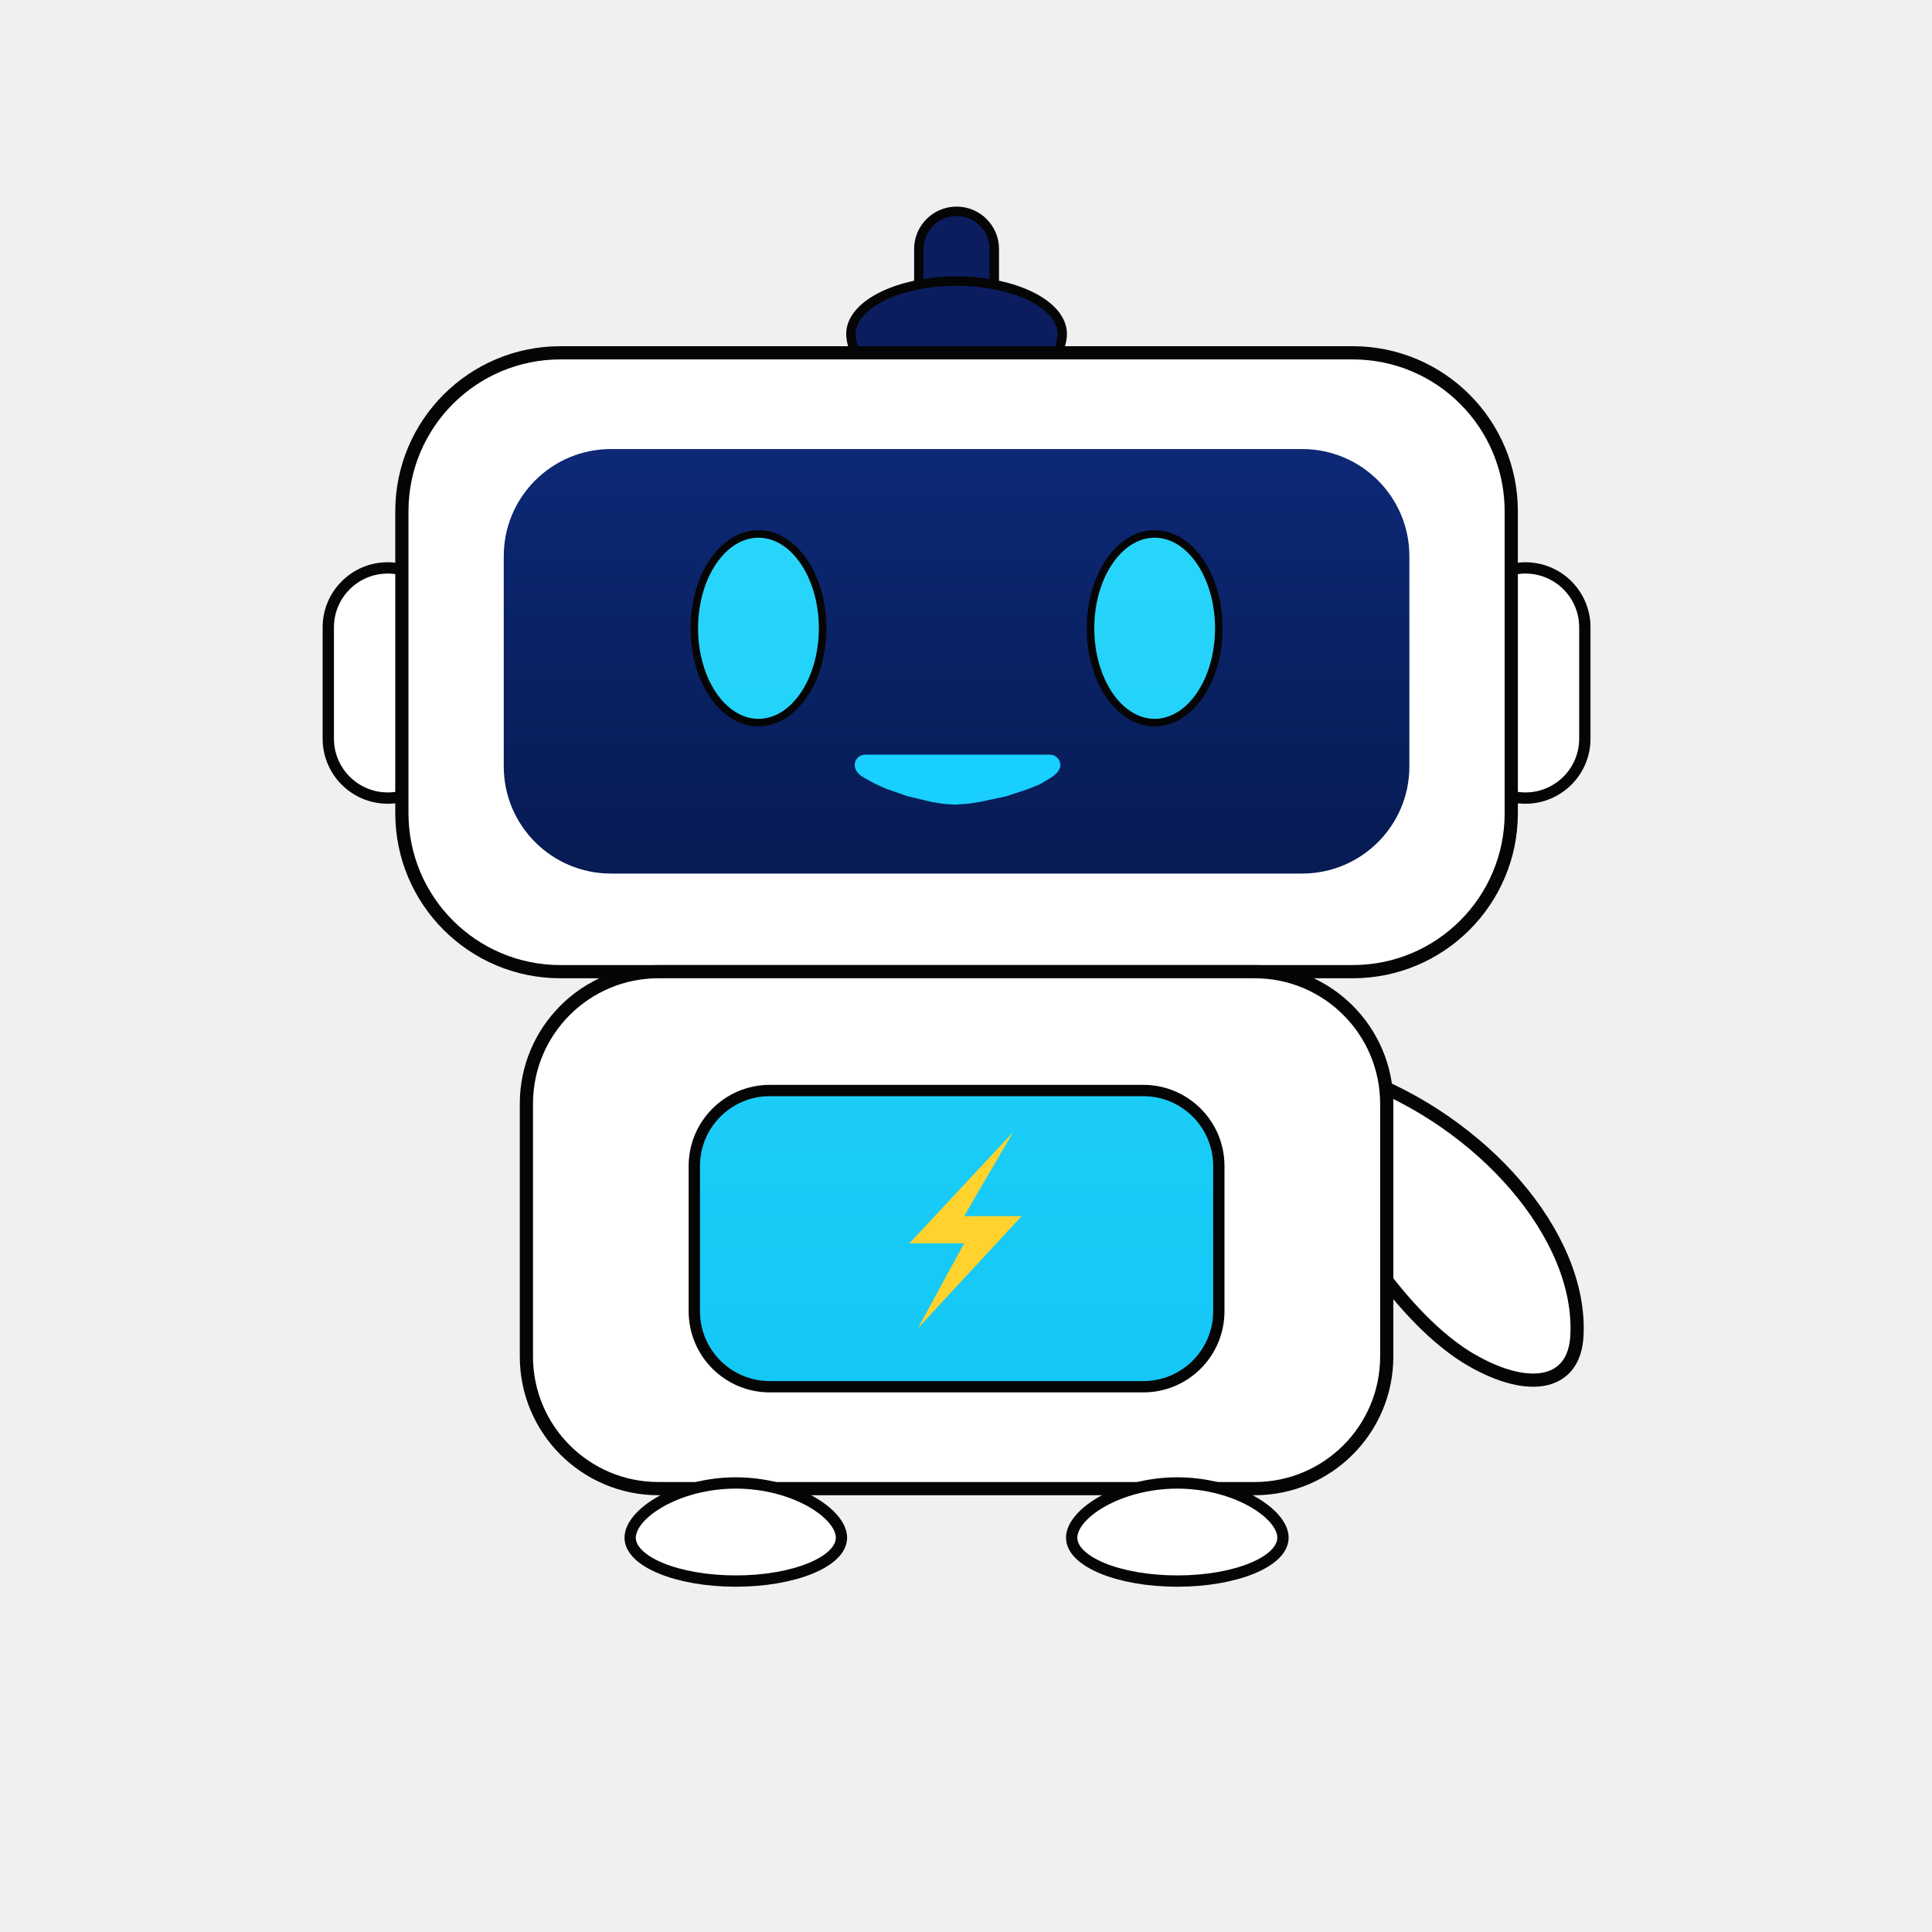
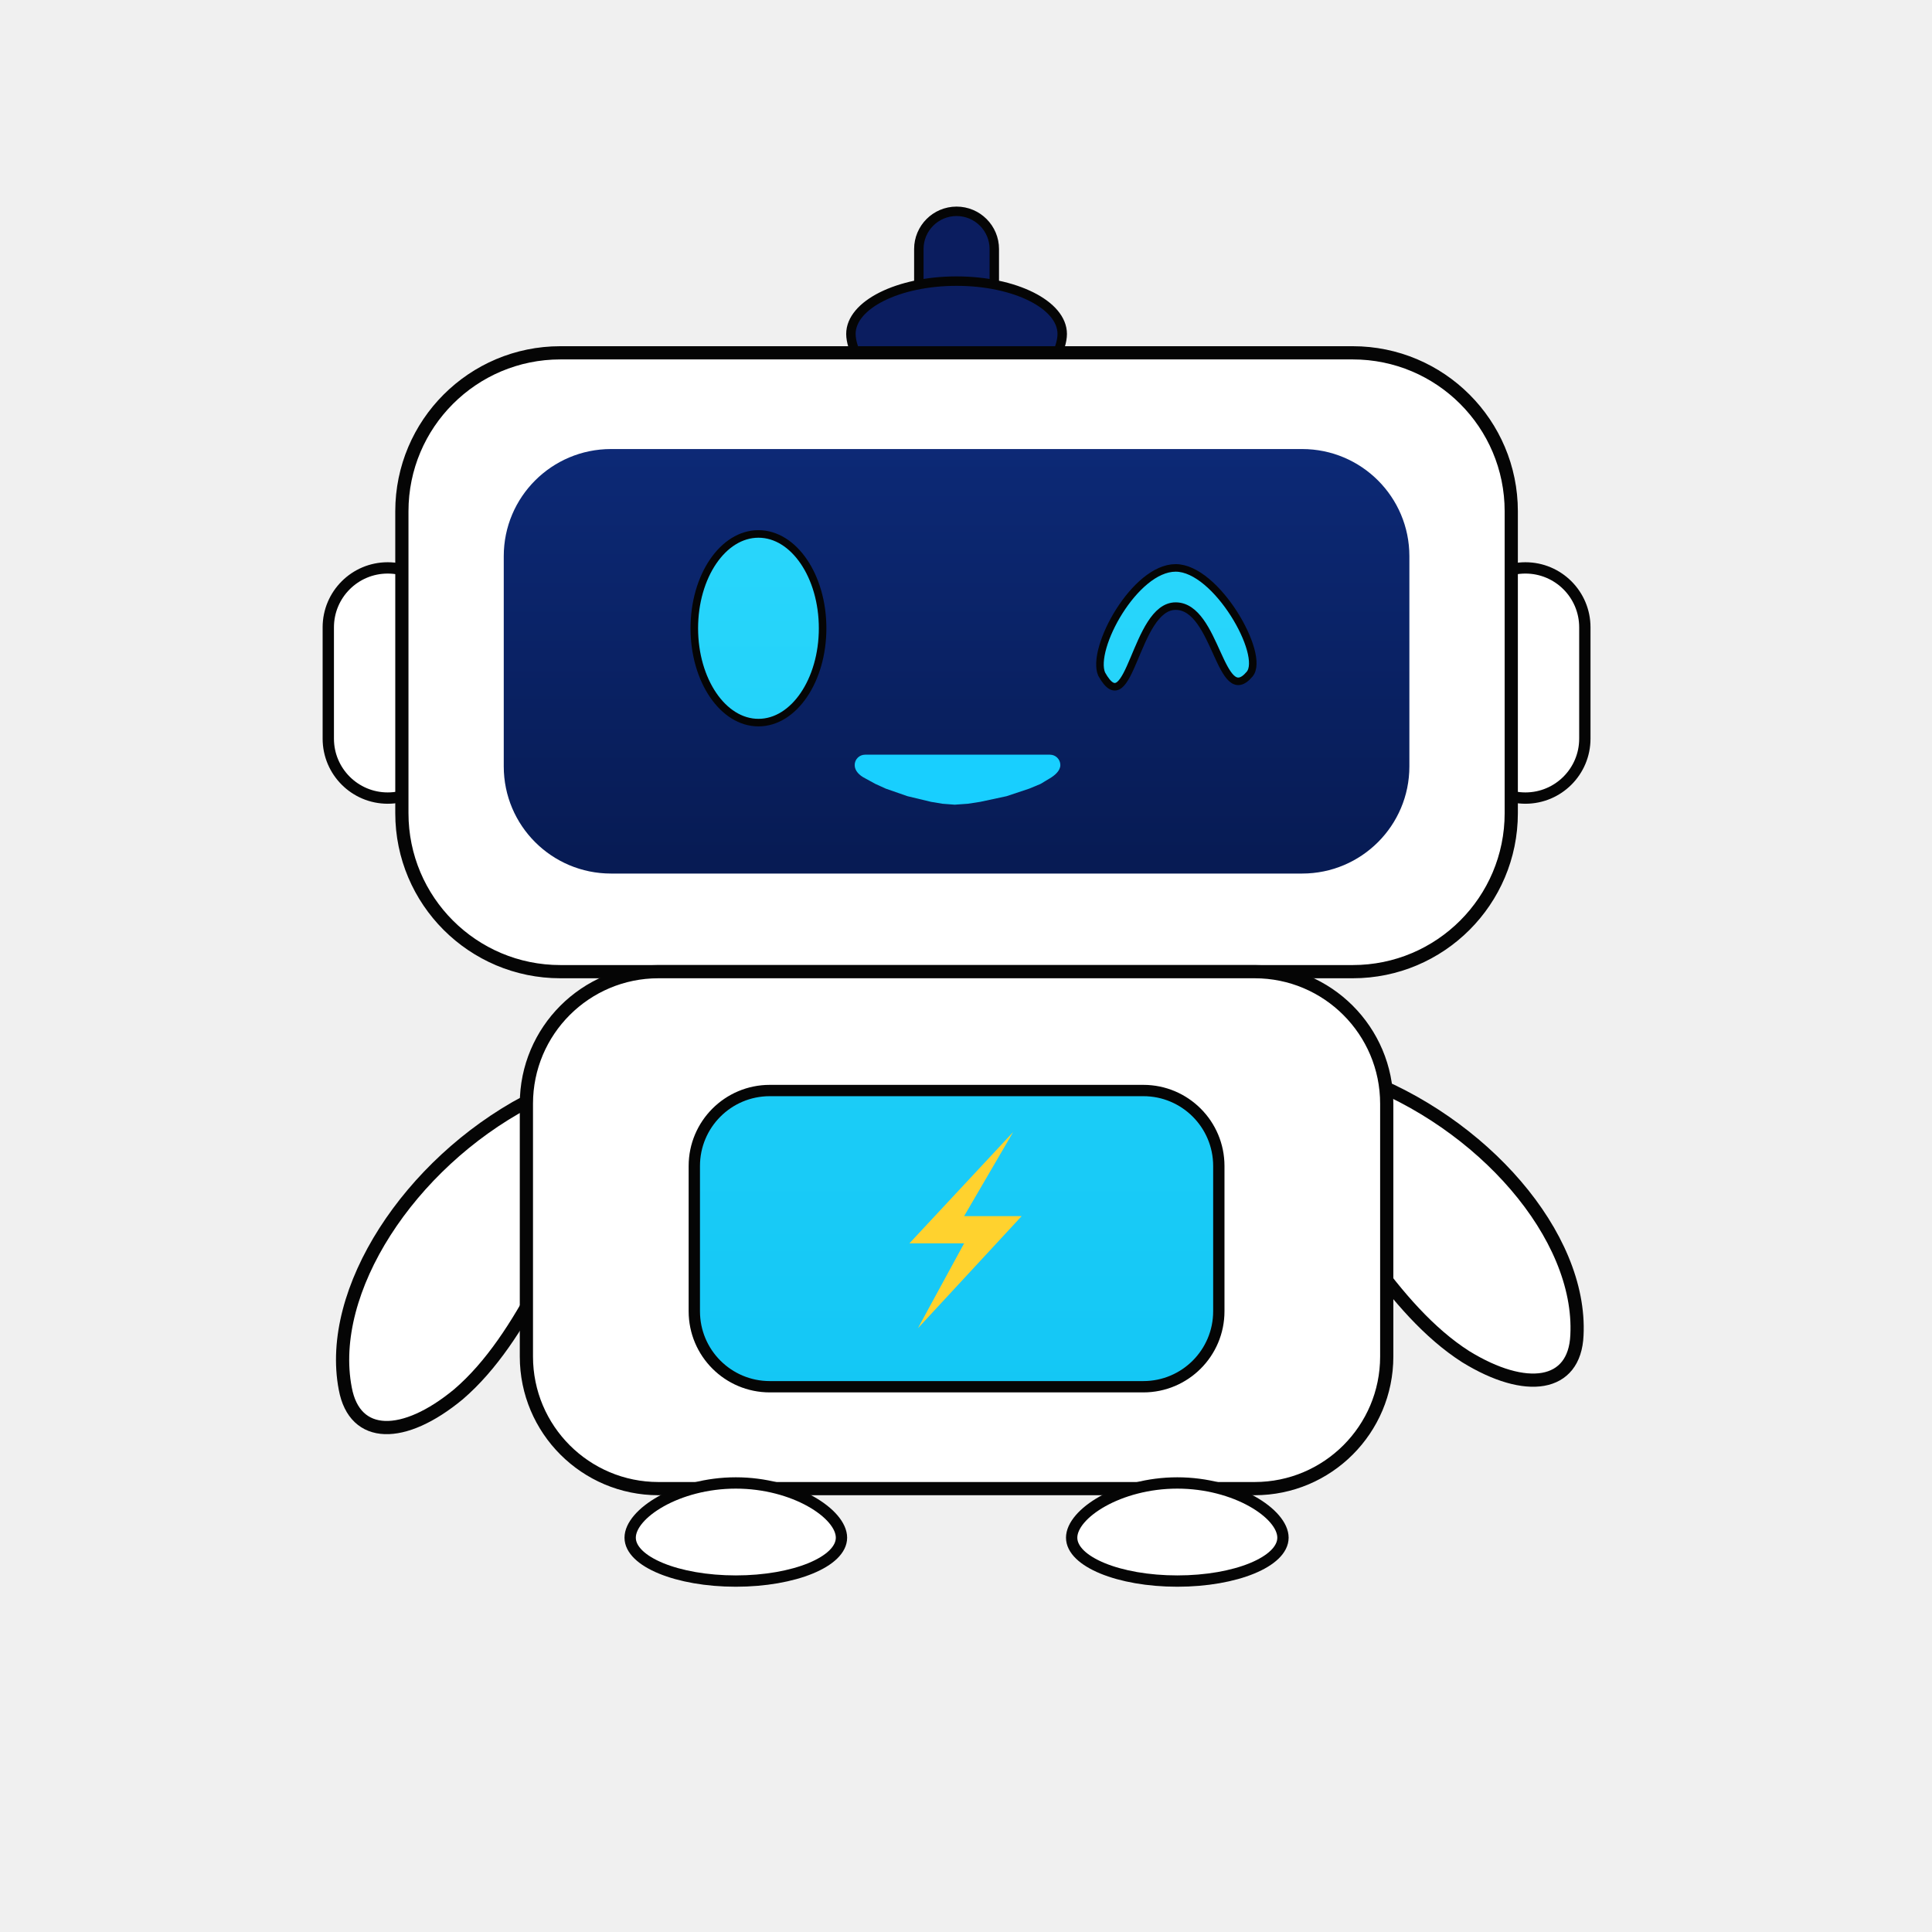
<svg xmlns="http://www.w3.org/2000/svg" width="1024" height="1024" viewBox="0 0 1024 1024" fill="none">
+   <path d="M279.001 584C217.001 617 173.001 684 183.001 736C188.001 763 214.001 763 243.001 739C278.001 709 298.001 653 321.001 610L279.001 584Z" fill="white" stroke="#050505" stroke-width="7" />
  <path d="M719.591 570.559C785.581 594.609 838.477 654.833 835.811 707.719C834.618 735.152 808.871 738.771 776.813 719.04C737.978 694.203 710.379 641.532 681.619 602.151L719.591 570.559Z" fill="white" stroke="#050505" stroke-width="7" />
  <path d="M527 132C527 120.954 518.046 112 507 112C495.954 112 487 120.954 487 132V154C487 165.046 495.954 174 507 174C518.046 174 527 165.046 527 154V132Z" fill="#0B1D5F" stroke="#050505" stroke-width="5" />
  <path d="M507 225.5C537.928 225.5 563 192.464 563 177C563 161.536 537.928 149 507 149C476.072 149 451 161.536 451 177C451 192.464 476.072 225.5 507 225.5Z" fill="#0B1D5F" stroke="#050505" stroke-width="5" />
  <path d="M237 332.5C237 315.103 222.897 301 205.5 301C188.103 301 174 315.103 174 332.5V391.5C174 408.897 188.103 423 205.5 423C222.897 423 237 408.897 237 391.5V332.5Z" fill="white" stroke="#050505" stroke-width="6" />
  <path d="M840 332.5C840 315.103 825.897 301 808.5 301C791.103 301 777 315.103 777 332.5V391.5C777 408.897 791.103 423 808.5 423C825.897 423 840 408.897 840 391.5V332.5Z" fill="white" stroke="#050505" stroke-width="6" />
  <path d="M717 187H297C250.608 187 213 224.608 213 271V431C213 477.392 250.608 515 297 515H717C763.392 515 801 477.392 801 431V271C801 224.608 763.392 187 717 187Z" fill="white" stroke="#050505" stroke-width="7" />
-   <path d="M690.158 238H323.842C292.449 238 267 263.419 267 294.776V406.224C267 437.581 292.449 463 323.842 463H690.158C721.551 463 747 437.581 747 406.224V294.776C747 263.419 721.551 238 690.158 238Z" fill="url(#paint0_linear_604_1079)" />
-   <path d="M402 383C420.778 383 436 360.614 436 333C436 305.386 420.778 283 402 283C383.222 283 368 305.386 368 333C368 360.614 383.222 383 402 383Z" fill="url(#paint1_linear_604_1079)" stroke="#050505" stroke-width="4" />
-   <path d="M612 383C630.778 383 646 360.614 646 333C646 305.386 630.778 283 612 283C593.222 283 578 305.386 578 333C578 360.614 593.222 383 612 383Z" fill="url(#paint2_linear_604_1079)" stroke="#050505" stroke-width="4" />
+   <path d="M690.158 238H323.842C292.449 238 267 263.419 267 294.776V406.224C267 437.581 292.449 463 323.842 463H690.158C721.551 463 747 437.581 747 406.224V294.776C747 263.419 721.551 238 690.158 238Z" fill="url(#paint0_linear_614_1215)" />
+   <path d="M402 383C420.778 383 436 360.614 436 333C436 305.386 420.778 283 402 283C383.222 283 368 305.386 368 333C368 360.614 383.222 383 402 383Z" fill="url(#paint1_linear_614_1215)" stroke="#050505" stroke-width="4" />
+   <path d="M623.121 321.258C644.788 321.258 646.775 375.84 662.352 357.271C670.849 347.142 644.788 301 623.121 301C601.455 301 578.121 343.766 583.89 357.271C598.89 384.281 601.455 321.258 623.121 321.258Z" fill="url(#paint2_linear_614_1215)" stroke="#050505" stroke-width="4" />
  <path d="M556.5 400H458.5C455.462 400 453 402.462 453 405.5C453 408.538 455.5 411 458.5 412.5L464 415.5L469.5 418L481 422L493.5 425L499.5 426L506 426.5L513 426L519.5 425L533.5 422L545.5 418L551.5 415.5L556.5 412.5C559 411 562 408.538 562 405.5C562 402.462 559.538 400 556.5 400Z" fill="#18CFFF" />
  <path d="M665 515H349C310.34 515 279 546.34 279 585V719C279 757.66 310.34 789 349 789H665C703.66 789 735 757.66 735 719V585C735 546.34 703.66 515 665 515Z" fill="white" stroke="#050505" stroke-width="7" />
-   <path d="M606 578H408C385.909 578 368 595.909 368 618V695C368 717.091 385.909 735 408 735H606C628.091 735 646 717.091 646 695V618C646 595.909 628.091 578 606 578Z" fill="url(#paint3_linear_604_1079)" stroke="#050505" stroke-width="6" />
+   <path d="M606 578H408C385.909 578 368 595.909 368 618V695C368 717.091 385.909 735 408 735H606C628.091 735 646 717.091 646 695V618C646 595.909 628.091 578 606 578Z" fill="url(#paint3_linear_614_1215)" stroke="#050505" stroke-width="6" />
  <path d="M537 600L482 659H511L486.5 704L541.5 644.565H511L537 600Z" fill="#FFD22E" />
  <path d="M390 838C420.928 838 446 827.703 446 815C446 802.297 420.928 786 390 786C359.072 786 334 802.297 334 815C334 827.703 359.072 838 390 838Z" fill="white" stroke="#050505" stroke-width="6" />
  <path d="M624 838C654.928 838 680 827.703 680 815C680 802.297 654.928 786 624 786C593.072 786 568 802.297 568 815C568 827.703 593.072 838 624 838Z" fill="white" stroke="#050505" stroke-width="6" />
  <defs>
-     <linearGradient id="paint0_linear_604_1079" x1="507" y1="224.332" x2="507" y2="455.64" gradientUnits="userSpaceOnUse">
+     <linearGradient id="paint0_linear_614_1215" x1="507" y1="224.332" x2="507" y2="455.64" gradientUnits="userSpaceOnUse">
      <stop stop-color="#0D2A78" />
      <stop offset="1" stop-color="#071B54" />
    </linearGradient>
-     <linearGradient id="paint1_linear_604_1079" x1="507" y1="-25" x2="507" y2="999" gradientUnits="userSpaceOnUse">
+     <linearGradient id="paint1_linear_614_1215" x1="507" y1="-25" x2="507" y2="999" gradientUnits="userSpaceOnUse">
      <stop stop-color="#36DFFF" />
      <stop offset="1" stop-color="#08BFF2" />
    </linearGradient>
-     <linearGradient id="paint2_linear_604_1079" x1="507" y1="-25" x2="507" y2="999" gradientUnits="userSpaceOnUse">
+     <linearGradient id="paint2_linear_614_1215" x1="501.967" y1="-45.629" x2="501.967" y2="1106.8" gradientUnits="userSpaceOnUse">
      <stop stop-color="#36DFFF" />
      <stop offset="1" stop-color="#08BFF2" />
    </linearGradient>
-     <linearGradient id="paint3_linear_604_1079" x1="507" y1="-25" x2="507" y2="999" gradientUnits="userSpaceOnUse">
+     <linearGradient id="paint3_linear_614_1215" x1="507" y1="-25" x2="507" y2="999" gradientUnits="userSpaceOnUse">
      <stop stop-color="#36DFFF" />
      <stop offset="1" stop-color="#08BFF2" />
    </linearGradient>
  </defs>
</svg>
